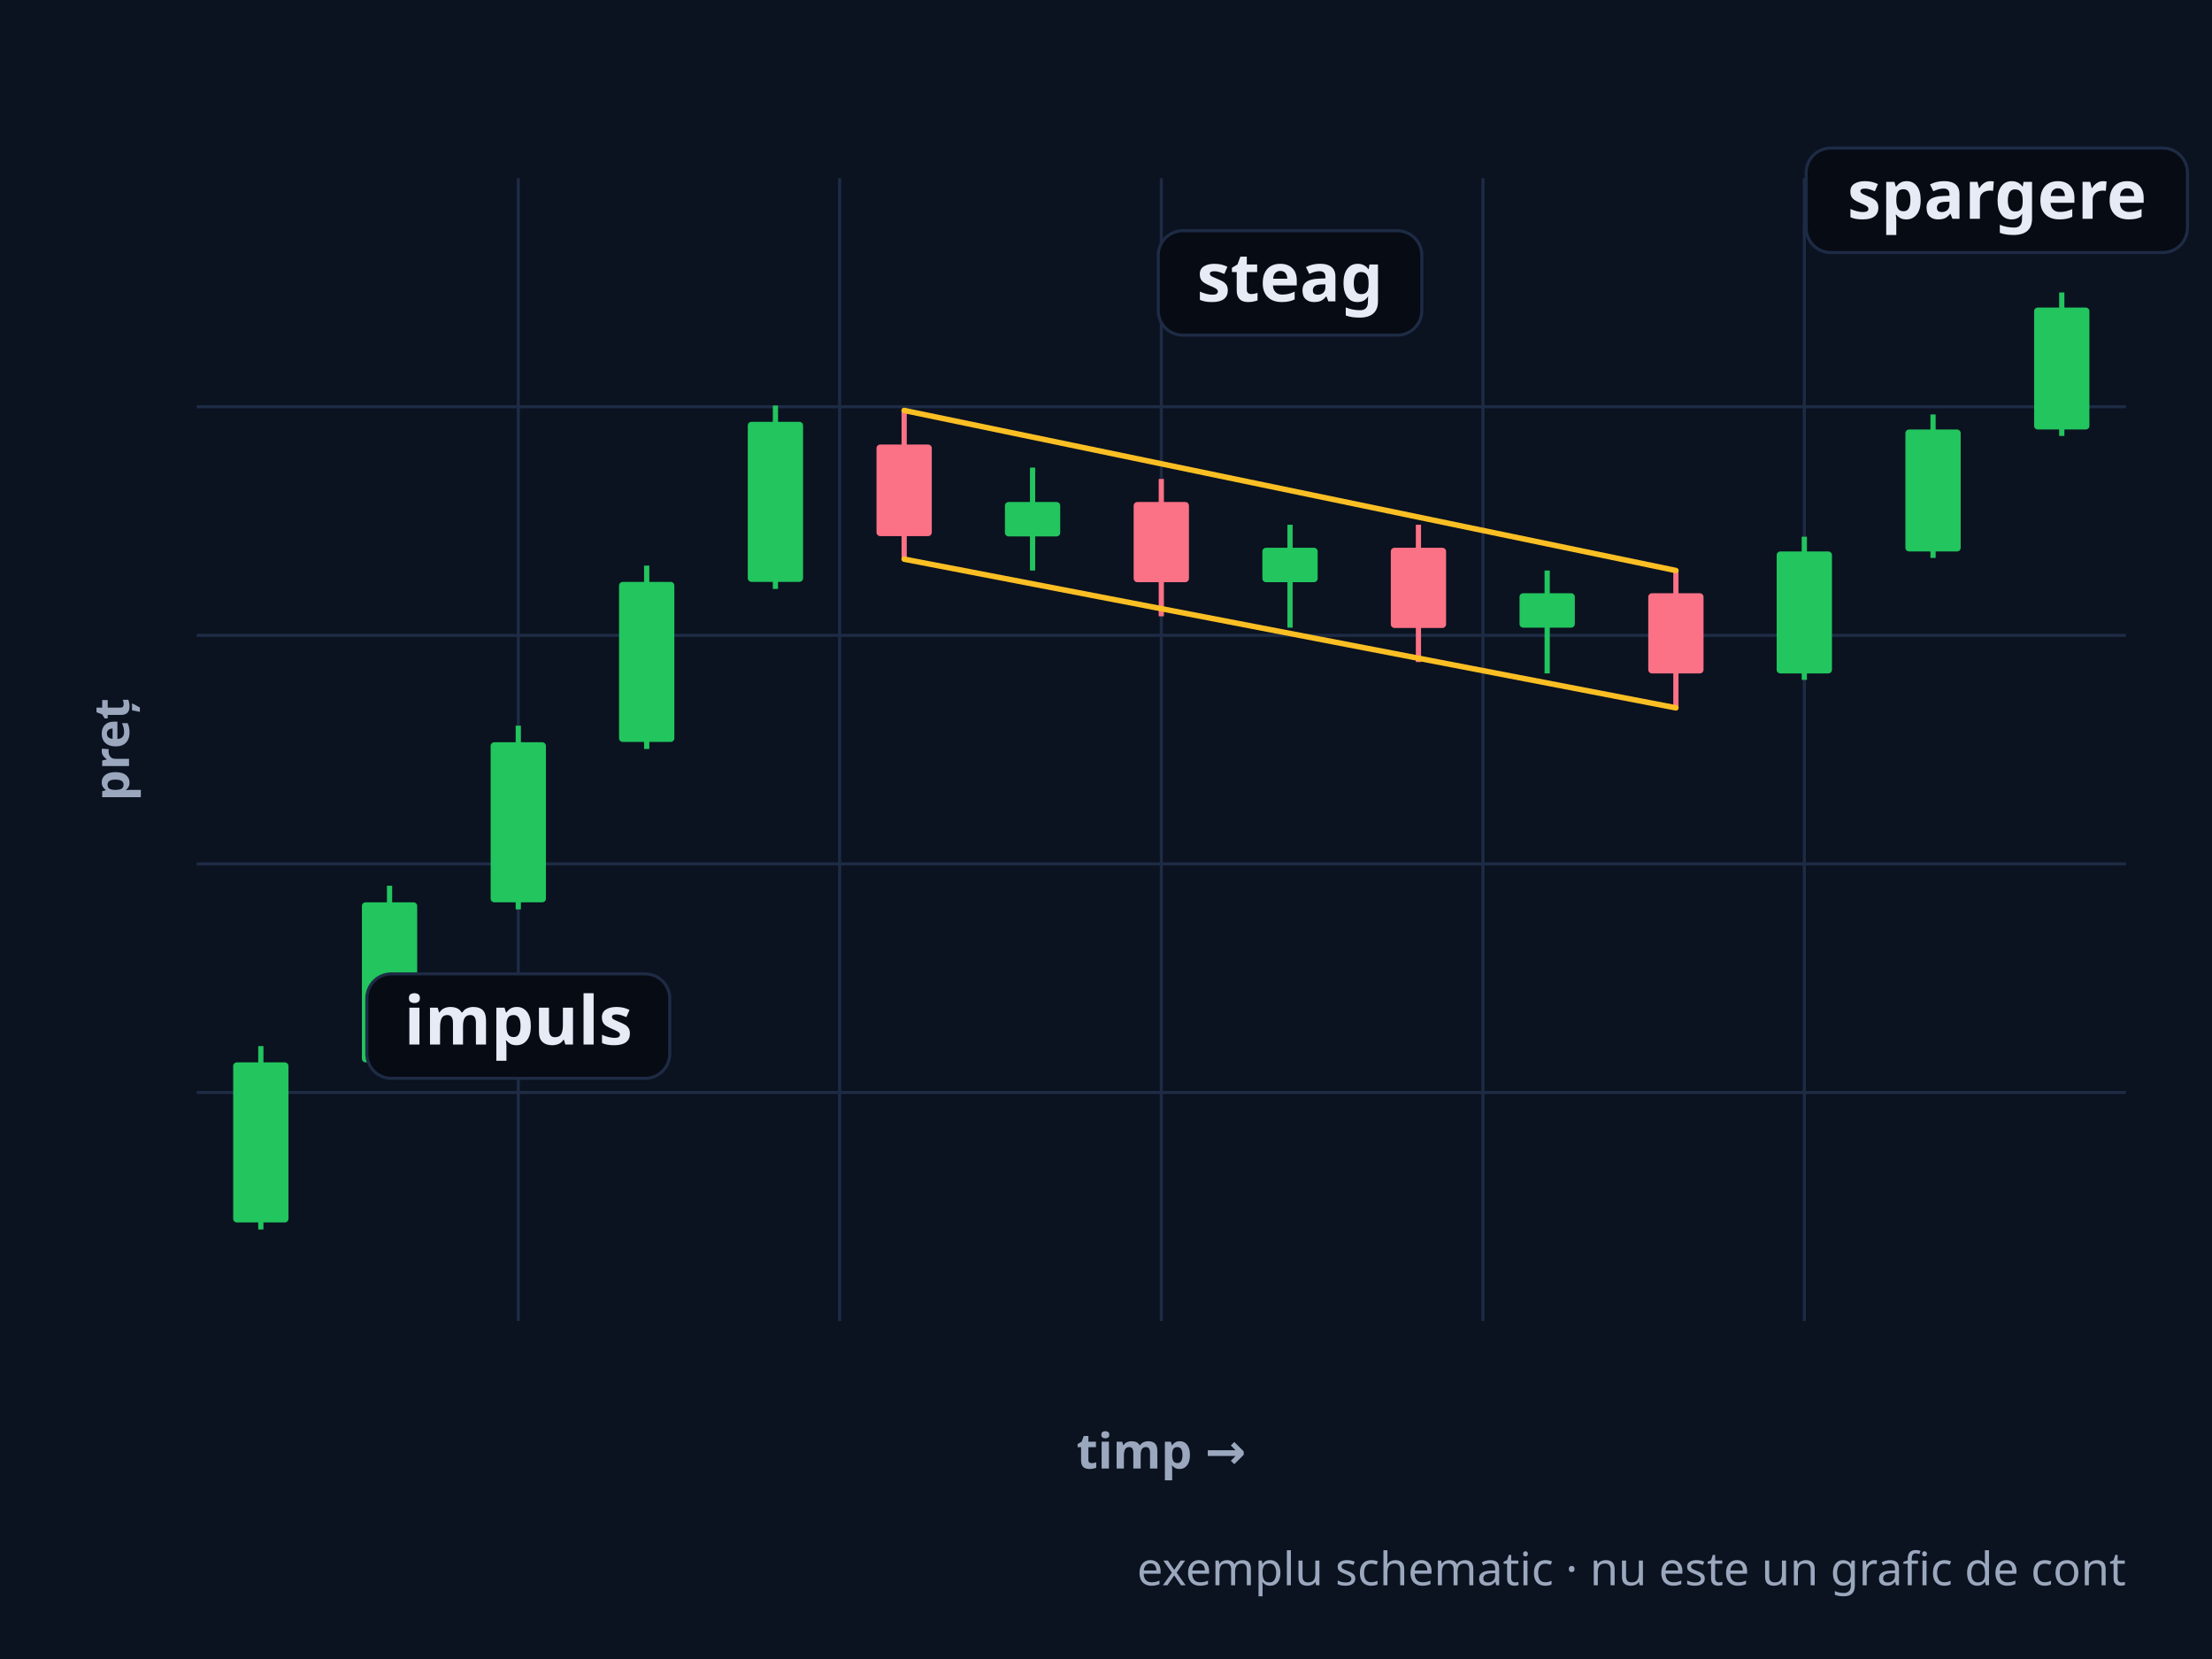
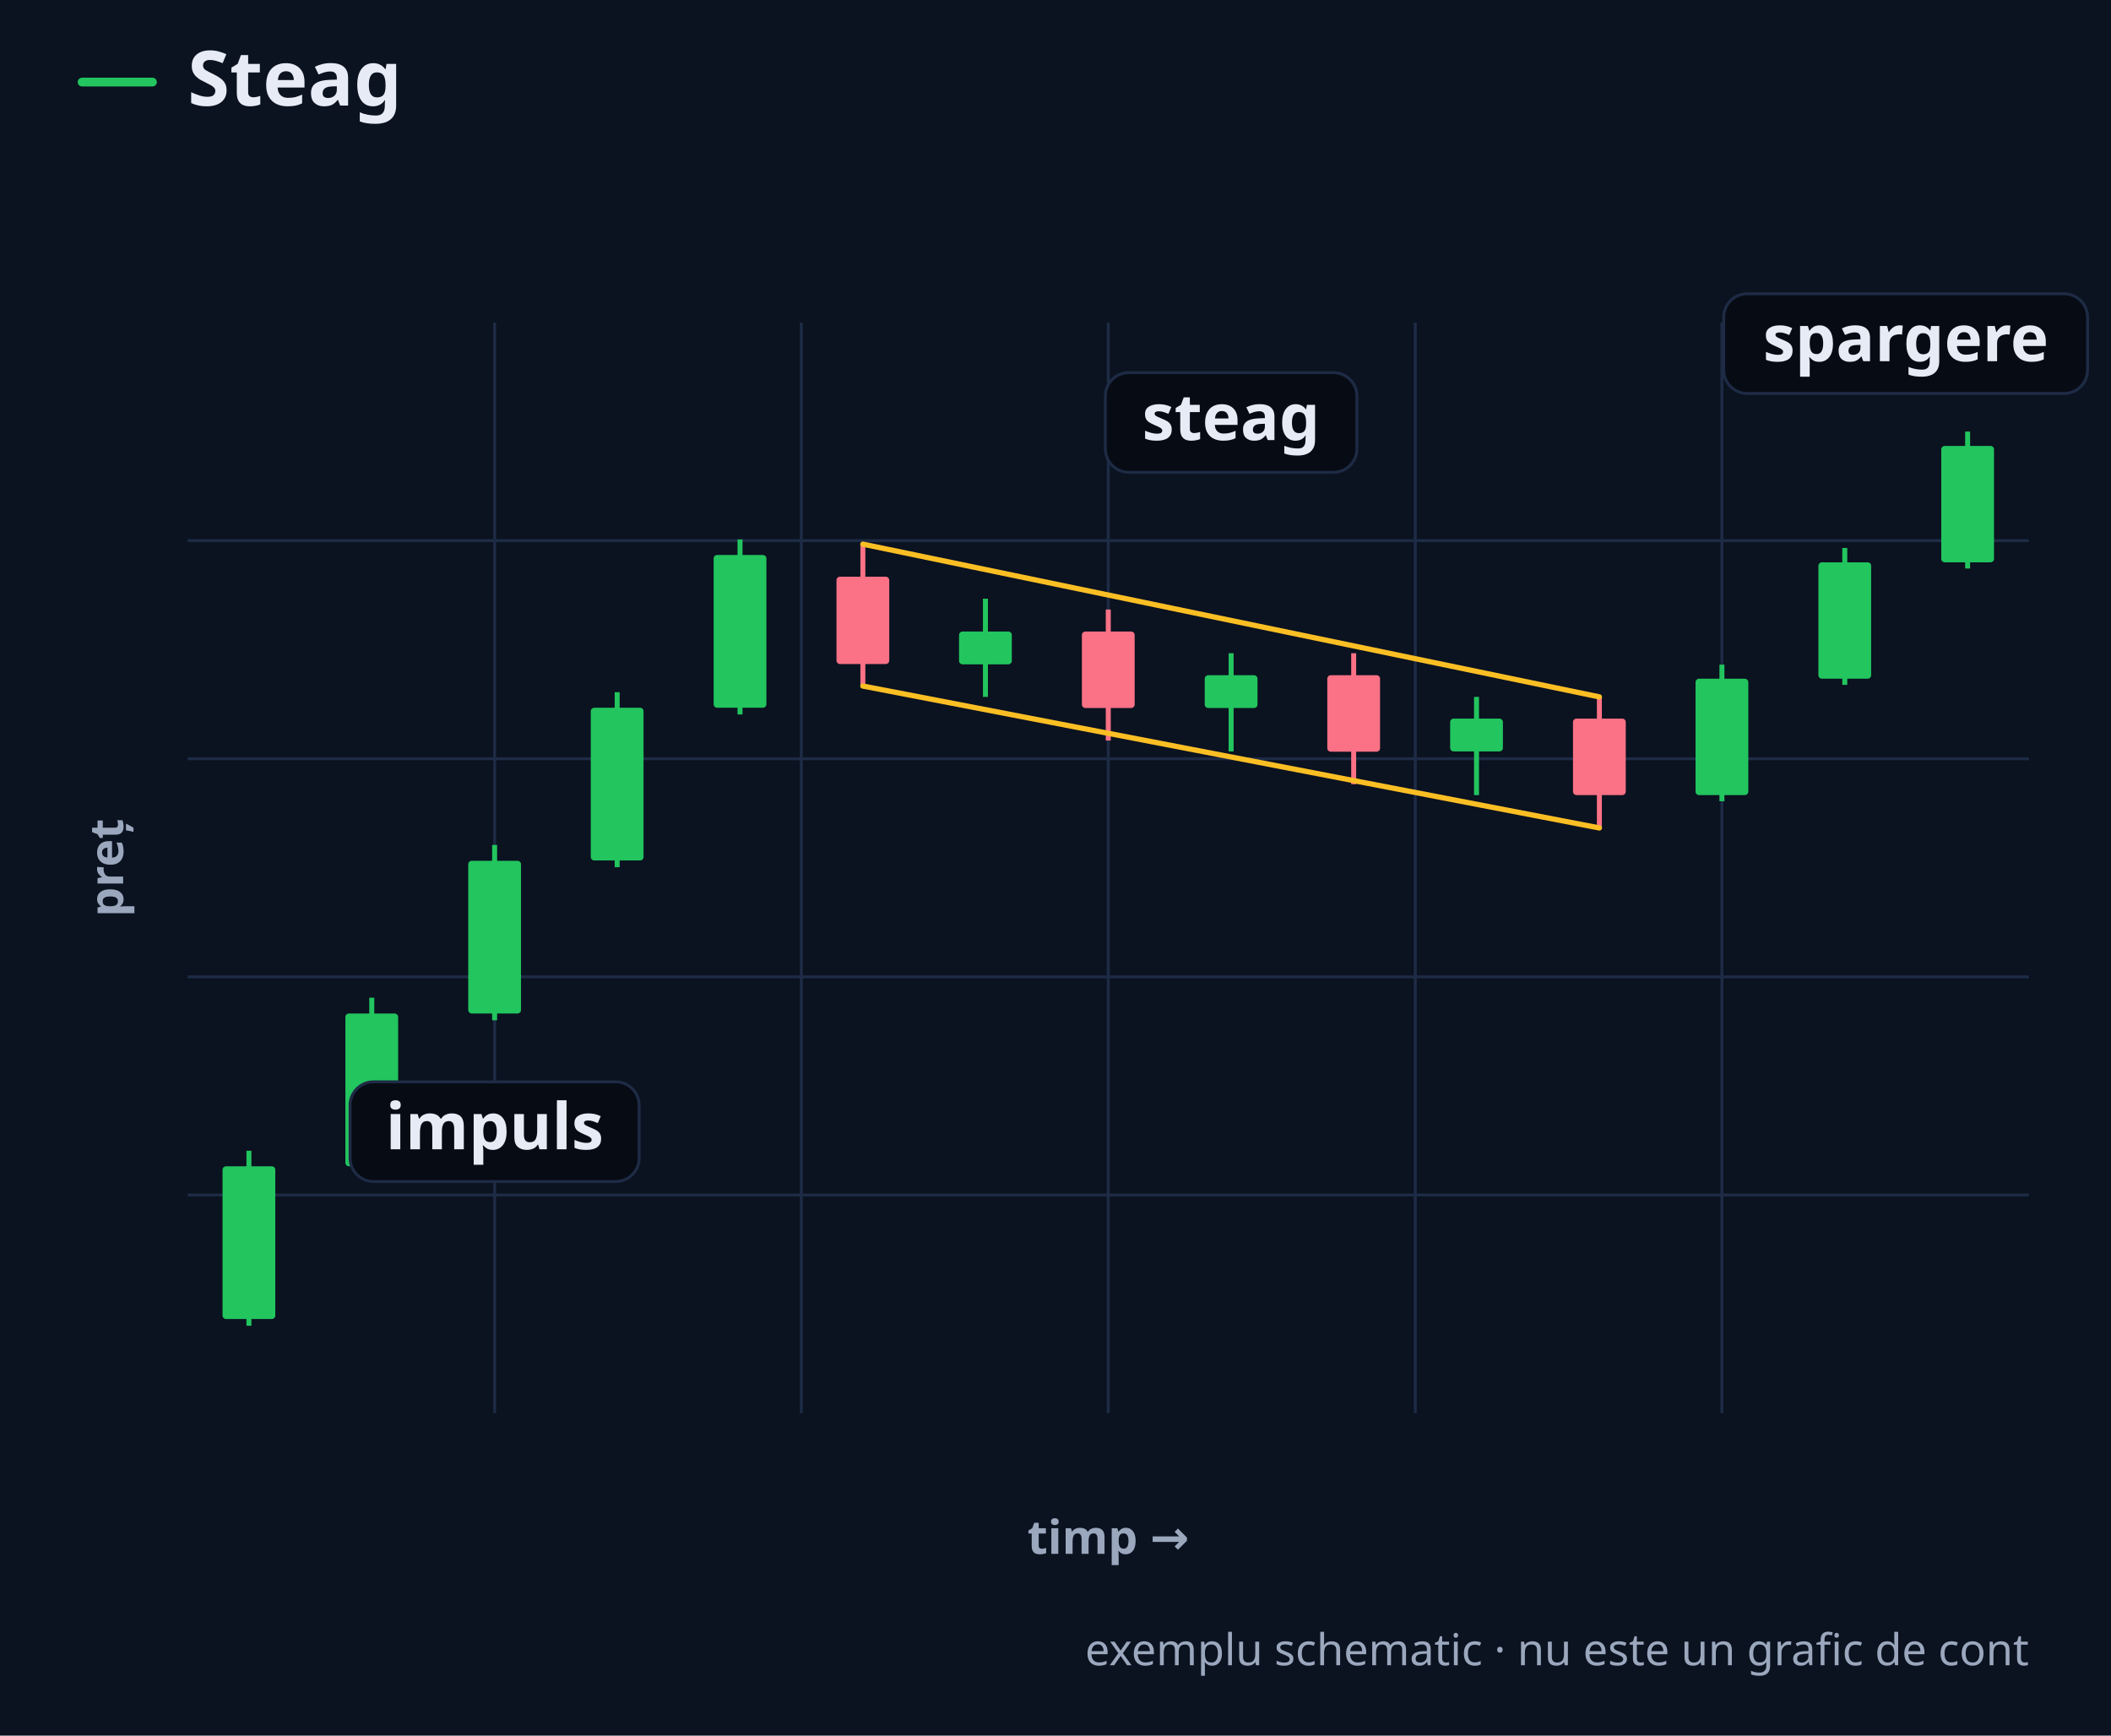
- <svg xmlns="http://www.w3.org/2000/svg" viewBox="0 0 720 540" width="720" height="540" role="img">
-   <rect width="720" height="540" fill="#0b1220" />
-   <g stroke="#1e2b45" stroke-width="1">
-     <line x1="64" y1="132.4" x2="692" y2="132.4" />
-     <line x1="64" y1="206.8" x2="692" y2="206.8" />
-     <line x1="64" y1="281.2" x2="692" y2="281.2" />
-     <line x1="64" y1="355.6" x2="692" y2="355.6" />
-     <line x1="168.7" y1="58" x2="168.7" y2="430" />
-     <line x1="273.3" y1="58" x2="273.3" y2="430" />
-     <line x1="378.0" y1="58" x2="378.0" y2="430" />
-     <line x1="482.7" y1="58" x2="482.7" y2="430" />
-     <line x1="587.3" y1="58" x2="587.3" y2="430" />
-   </g>
-   <text x="42" y="244" fill="#9aa7bd" font-family="Manrope, Segoe UI, sans-serif" font-size="16" font-weight="600" transform="rotate(-90 42 244)" text-anchor="middle">preț</text>
-   <text x="378" y="478" fill="#9aa7bd" font-family="Manrope, Segoe UI, sans-serif" font-size="16" font-weight="600" text-anchor="middle">timp →</text>
-   <text x="692" y="516" fill="#9aa7bd" font-family="Manrope, Segoe UI, sans-serif" font-size="15" text-anchor="end">exemplu schematic · nu este un grafic de cont</text>
-   <line x1="84.9" y1="340.5" x2="84.9" y2="400.2" stroke="#22c55e" stroke-width="1.7" />
-   <rect x="75.9" y="345.8" width="18.0" height="52.1" rx="1.2" fill="#22c55e" />
-   <line x1="126.8" y1="288.3" x2="126.8" y2="348.1" stroke="#22c55e" stroke-width="1.7" />
-   <rect x="117.8" y="293.7" width="18.0" height="52.1" rx="1.2" fill="#22c55e" />
-   <line x1="168.7" y1="236.2" x2="168.7" y2="296.0" stroke="#22c55e" stroke-width="1.7" />
-   <rect x="159.7" y="241.6" width="18.0" height="52.1" rx="1.2" fill="#22c55e" />
-   <line x1="210.5" y1="184.1" x2="210.5" y2="243.8" stroke="#22c55e" stroke-width="1.7" />
-   <rect x="201.5" y="189.4" width="18.0" height="52.1" rx="1.2" fill="#22c55e" />
-   <line x1="252.4" y1="132.0" x2="252.4" y2="191.7" stroke="#22c55e" stroke-width="1.7" />
-   <rect x="243.4" y="137.3" width="18.0" height="52.1" rx="1.2" fill="#22c55e" />
-   <line x1="294.3" y1="133.6" x2="294.3" y2="182.0" stroke="#fb7185" stroke-width="1.7" />
-   <rect x="285.3" y="144.7" width="18.0" height="29.8" rx="1.2" fill="#fb7185" />
-   <line x1="336.1" y1="152.2" x2="336.1" y2="185.7" stroke="#22c55e" stroke-width="1.7" />
-   <rect x="327.1" y="163.4" width="18.0" height="11.2" rx="1.2" fill="#22c55e" />
-   <line x1="378.0" y1="155.9" x2="378.0" y2="200.6" stroke="#fb7185" stroke-width="1.7" />
-   <rect x="369.0" y="163.4" width="18.0" height="26.1" rx="1.2" fill="#fb7185" />
-   <line x1="419.9" y1="170.8" x2="419.9" y2="204.3" stroke="#22c55e" stroke-width="1.7" />
-   <rect x="410.9" y="178.3" width="18.0" height="11.2" rx="1.2" fill="#22c55e" />
-   <line x1="461.7" y1="170.8" x2="461.7" y2="215.5" stroke="#fb7185" stroke-width="1.7" />
-   <rect x="452.7" y="178.3" width="18.0" height="26.1" rx="1.2" fill="#fb7185" />
-   <line x1="503.6" y1="185.7" x2="503.6" y2="219.2" stroke="#22c55e" stroke-width="1.7" />
-   <rect x="494.6" y="193.1" width="18.0" height="11.2" rx="1.2" fill="#22c55e" />
-   <line x1="545.5" y1="185.7" x2="545.5" y2="230.4" stroke="#fb7185" stroke-width="1.7" />
-   <rect x="536.5" y="193.1" width="18.0" height="26.1" rx="1.2" fill="#fb7185" />
-   <line x1="587.3" y1="174.7" x2="587.3" y2="221.3" stroke="#22c55e" stroke-width="1.7" />
-   <rect x="578.3" y="179.5" width="18.0" height="39.7" rx="1.2" fill="#22c55e" />
-   <line x1="629.2" y1="134.9" x2="629.2" y2="181.6" stroke="#22c55e" stroke-width="1.7" />
-   <rect x="620.2" y="139.8" width="18.0" height="39.7" rx="1.2" fill="#22c55e" />
-   <line x1="671.1" y1="95.2" x2="671.1" y2="141.9" stroke="#22c55e" stroke-width="1.7" />
-   <rect x="662.1" y="100.1" width="18.0" height="39.7" rx="1.2" fill="#22c55e" />
-   <line x1="294.3" y1="133.6" x2="545.5" y2="185.7" stroke="#fbbf24" stroke-width="1.8" stroke-linecap="round" />
-   <line x1="294.3" y1="182.0" x2="545.5" y2="230.4" stroke="#fbbf24" stroke-width="1.8" stroke-linecap="round" />
-   <g>
-     <rect x="119.4" y="317.0" width="98.6" height="34.0" rx="8" fill="#070b14" stroke="#1e2b45" />
-     <text x="168.7" y="340.0" fill="#e6ebf5" font-family="Manrope, Segoe UI, sans-serif" font-size="22" font-weight="700" text-anchor="middle">impuls</text>
-   </g>
-   <g>
-     <rect x="377.0" y="75.1" width="85.8" height="34.0" rx="8" fill="#070b14" stroke="#1e2b45" />
-     <text x="419.9" y="98.1" fill="#e6ebf5" font-family="Manrope, Segoe UI, sans-serif" font-size="22" font-weight="700" text-anchor="middle">steag</text>
-   </g>
-   <g>
-     <rect x="587.9" y="48.2" width="124.1" height="34.0" rx="8" fill="#070b14" stroke="#1e2b45" />
-     <text x="650.0" y="71.2" fill="#e6ebf5" font-family="Manrope, Segoe UI, sans-serif" font-size="22" font-weight="700" text-anchor="middle">spargere</text>
+ <svg xmlns="http://www.w3.org/2000/svg" viewBox="0 0 720 592" width="720" height="592" role="img">
+   <rect width="720" height="592" fill="#0b1220" />
+   <line x1="28" y1="28" x2="52" y2="28" stroke="#22c55e" stroke-width="3" stroke-linecap="round" />
+   <text x="64" y="36" fill="#e6ebf5" font-family="Manrope, Segoe UI, sans-serif" font-size="26" font-weight="800">Steag</text>
+   <g transform="translate(0,52)">
+     <g stroke="#1e2b45" stroke-width="1">
+       <line x1="64" y1="132.4" x2="692" y2="132.4" />
+       <line x1="64" y1="206.8" x2="692" y2="206.8" />
+       <line x1="64" y1="281.2" x2="692" y2="281.2" />
+       <line x1="64" y1="355.6" x2="692" y2="355.6" />
+       <line x1="168.7" y1="58" x2="168.7" y2="430" />
+       <line x1="273.3" y1="58" x2="273.3" y2="430" />
+       <line x1="378.0" y1="58" x2="378.0" y2="430" />
+       <line x1="482.7" y1="58" x2="482.7" y2="430" />
+       <line x1="587.3" y1="58" x2="587.3" y2="430" />
+     </g>
+     <text x="42" y="244" fill="#9aa7bd" font-family="Manrope, Segoe UI, sans-serif" font-size="16" font-weight="600" transform="rotate(-90 42 244)" text-anchor="middle">preț</text>
+     <text x="378" y="478" fill="#9aa7bd" font-family="Manrope, Segoe UI, sans-serif" font-size="16" font-weight="600" text-anchor="middle">timp →</text>
+     <text x="692" y="516" fill="#9aa7bd" font-family="Manrope, Segoe UI, sans-serif" font-size="15" text-anchor="end">exemplu schematic · nu este un grafic de cont</text>
+     <line x1="84.9" y1="340.5" x2="84.9" y2="400.2" stroke="#22c55e" stroke-width="1.7" />
+     <rect x="75.9" y="345.8" width="18.0" height="52.1" rx="1.2" fill="#22c55e" />
+     <line x1="126.8" y1="288.3" x2="126.8" y2="348.1" stroke="#22c55e" stroke-width="1.7" />
+     <rect x="117.8" y="293.7" width="18.0" height="52.1" rx="1.2" fill="#22c55e" />
+     <line x1="168.7" y1="236.2" x2="168.7" y2="296.0" stroke="#22c55e" stroke-width="1.7" />
+     <rect x="159.7" y="241.6" width="18.0" height="52.1" rx="1.2" fill="#22c55e" />
+     <line x1="210.5" y1="184.1" x2="210.5" y2="243.8" stroke="#22c55e" stroke-width="1.7" />
+     <rect x="201.5" y="189.4" width="18.0" height="52.1" rx="1.2" fill="#22c55e" />
+     <line x1="252.4" y1="132.0" x2="252.4" y2="191.7" stroke="#22c55e" stroke-width="1.7" />
+     <rect x="243.4" y="137.3" width="18.0" height="52.1" rx="1.2" fill="#22c55e" />
+     <line x1="294.3" y1="133.6" x2="294.3" y2="182.0" stroke="#fb7185" stroke-width="1.7" />
+     <rect x="285.3" y="144.7" width="18.0" height="29.8" rx="1.2" fill="#fb7185" />
+     <line x1="336.1" y1="152.2" x2="336.1" y2="185.7" stroke="#22c55e" stroke-width="1.7" />
+     <rect x="327.1" y="163.4" width="18.0" height="11.2" rx="1.2" fill="#22c55e" />
+     <line x1="378.0" y1="155.9" x2="378.0" y2="200.6" stroke="#fb7185" stroke-width="1.7" />
+     <rect x="369.0" y="163.4" width="18.0" height="26.1" rx="1.2" fill="#fb7185" />
+     <line x1="419.9" y1="170.8" x2="419.9" y2="204.3" stroke="#22c55e" stroke-width="1.7" />
+     <rect x="410.9" y="178.3" width="18.0" height="11.2" rx="1.2" fill="#22c55e" />
+     <line x1="461.7" y1="170.8" x2="461.7" y2="215.5" stroke="#fb7185" stroke-width="1.7" />
+     <rect x="452.7" y="178.3" width="18.0" height="26.1" rx="1.2" fill="#fb7185" />
+     <line x1="503.6" y1="185.7" x2="503.6" y2="219.2" stroke="#22c55e" stroke-width="1.7" />
+     <rect x="494.6" y="193.1" width="18.0" height="11.2" rx="1.2" fill="#22c55e" />
+     <line x1="545.5" y1="185.7" x2="545.5" y2="230.4" stroke="#fb7185" stroke-width="1.7" />
+     <rect x="536.5" y="193.1" width="18.0" height="26.1" rx="1.2" fill="#fb7185" />
+     <line x1="587.3" y1="174.7" x2="587.3" y2="221.3" stroke="#22c55e" stroke-width="1.7" />
+     <rect x="578.3" y="179.5" width="18.0" height="39.7" rx="1.2" fill="#22c55e" />
+     <line x1="629.2" y1="134.9" x2="629.2" y2="181.6" stroke="#22c55e" stroke-width="1.7" />
+     <rect x="620.2" y="139.8" width="18.0" height="39.7" rx="1.2" fill="#22c55e" />
+     <line x1="671.1" y1="95.2" x2="671.1" y2="141.9" stroke="#22c55e" stroke-width="1.7" />
+     <rect x="662.1" y="100.1" width="18.0" height="39.7" rx="1.2" fill="#22c55e" />
+     <line x1="294.3" y1="133.6" x2="545.5" y2="185.7" stroke="#fbbf24" stroke-width="1.8" stroke-linecap="round" />
+     <line x1="294.3" y1="182.0" x2="545.5" y2="230.4" stroke="#fbbf24" stroke-width="1.8" stroke-linecap="round" />
+     <g>
+       <rect x="119.4" y="317.0" width="98.6" height="34.0" rx="8" fill="#070b14" stroke="#1e2b45" />
+       <text x="168.7" y="340.0" fill="#e6ebf5" font-family="Manrope, Segoe UI, sans-serif" font-size="22" font-weight="700" text-anchor="middle">impuls</text>
+     </g>
+     <g>
+       <rect x="377.0" y="75.1" width="85.8" height="34.0" rx="8" fill="#070b14" stroke="#1e2b45" />
+       <text x="419.9" y="98.1" fill="#e6ebf5" font-family="Manrope, Segoe UI, sans-serif" font-size="22" font-weight="700" text-anchor="middle">steag</text>
+     </g>
+     <g>
+       <rect x="587.9" y="48.2" width="124.1" height="34.0" rx="8" fill="#070b14" stroke="#1e2b45" />
+       <text x="650.0" y="71.2" fill="#e6ebf5" font-family="Manrope, Segoe UI, sans-serif" font-size="22" font-weight="700" text-anchor="middle">spargere</text>
+     </g>
  </g>
</svg>
